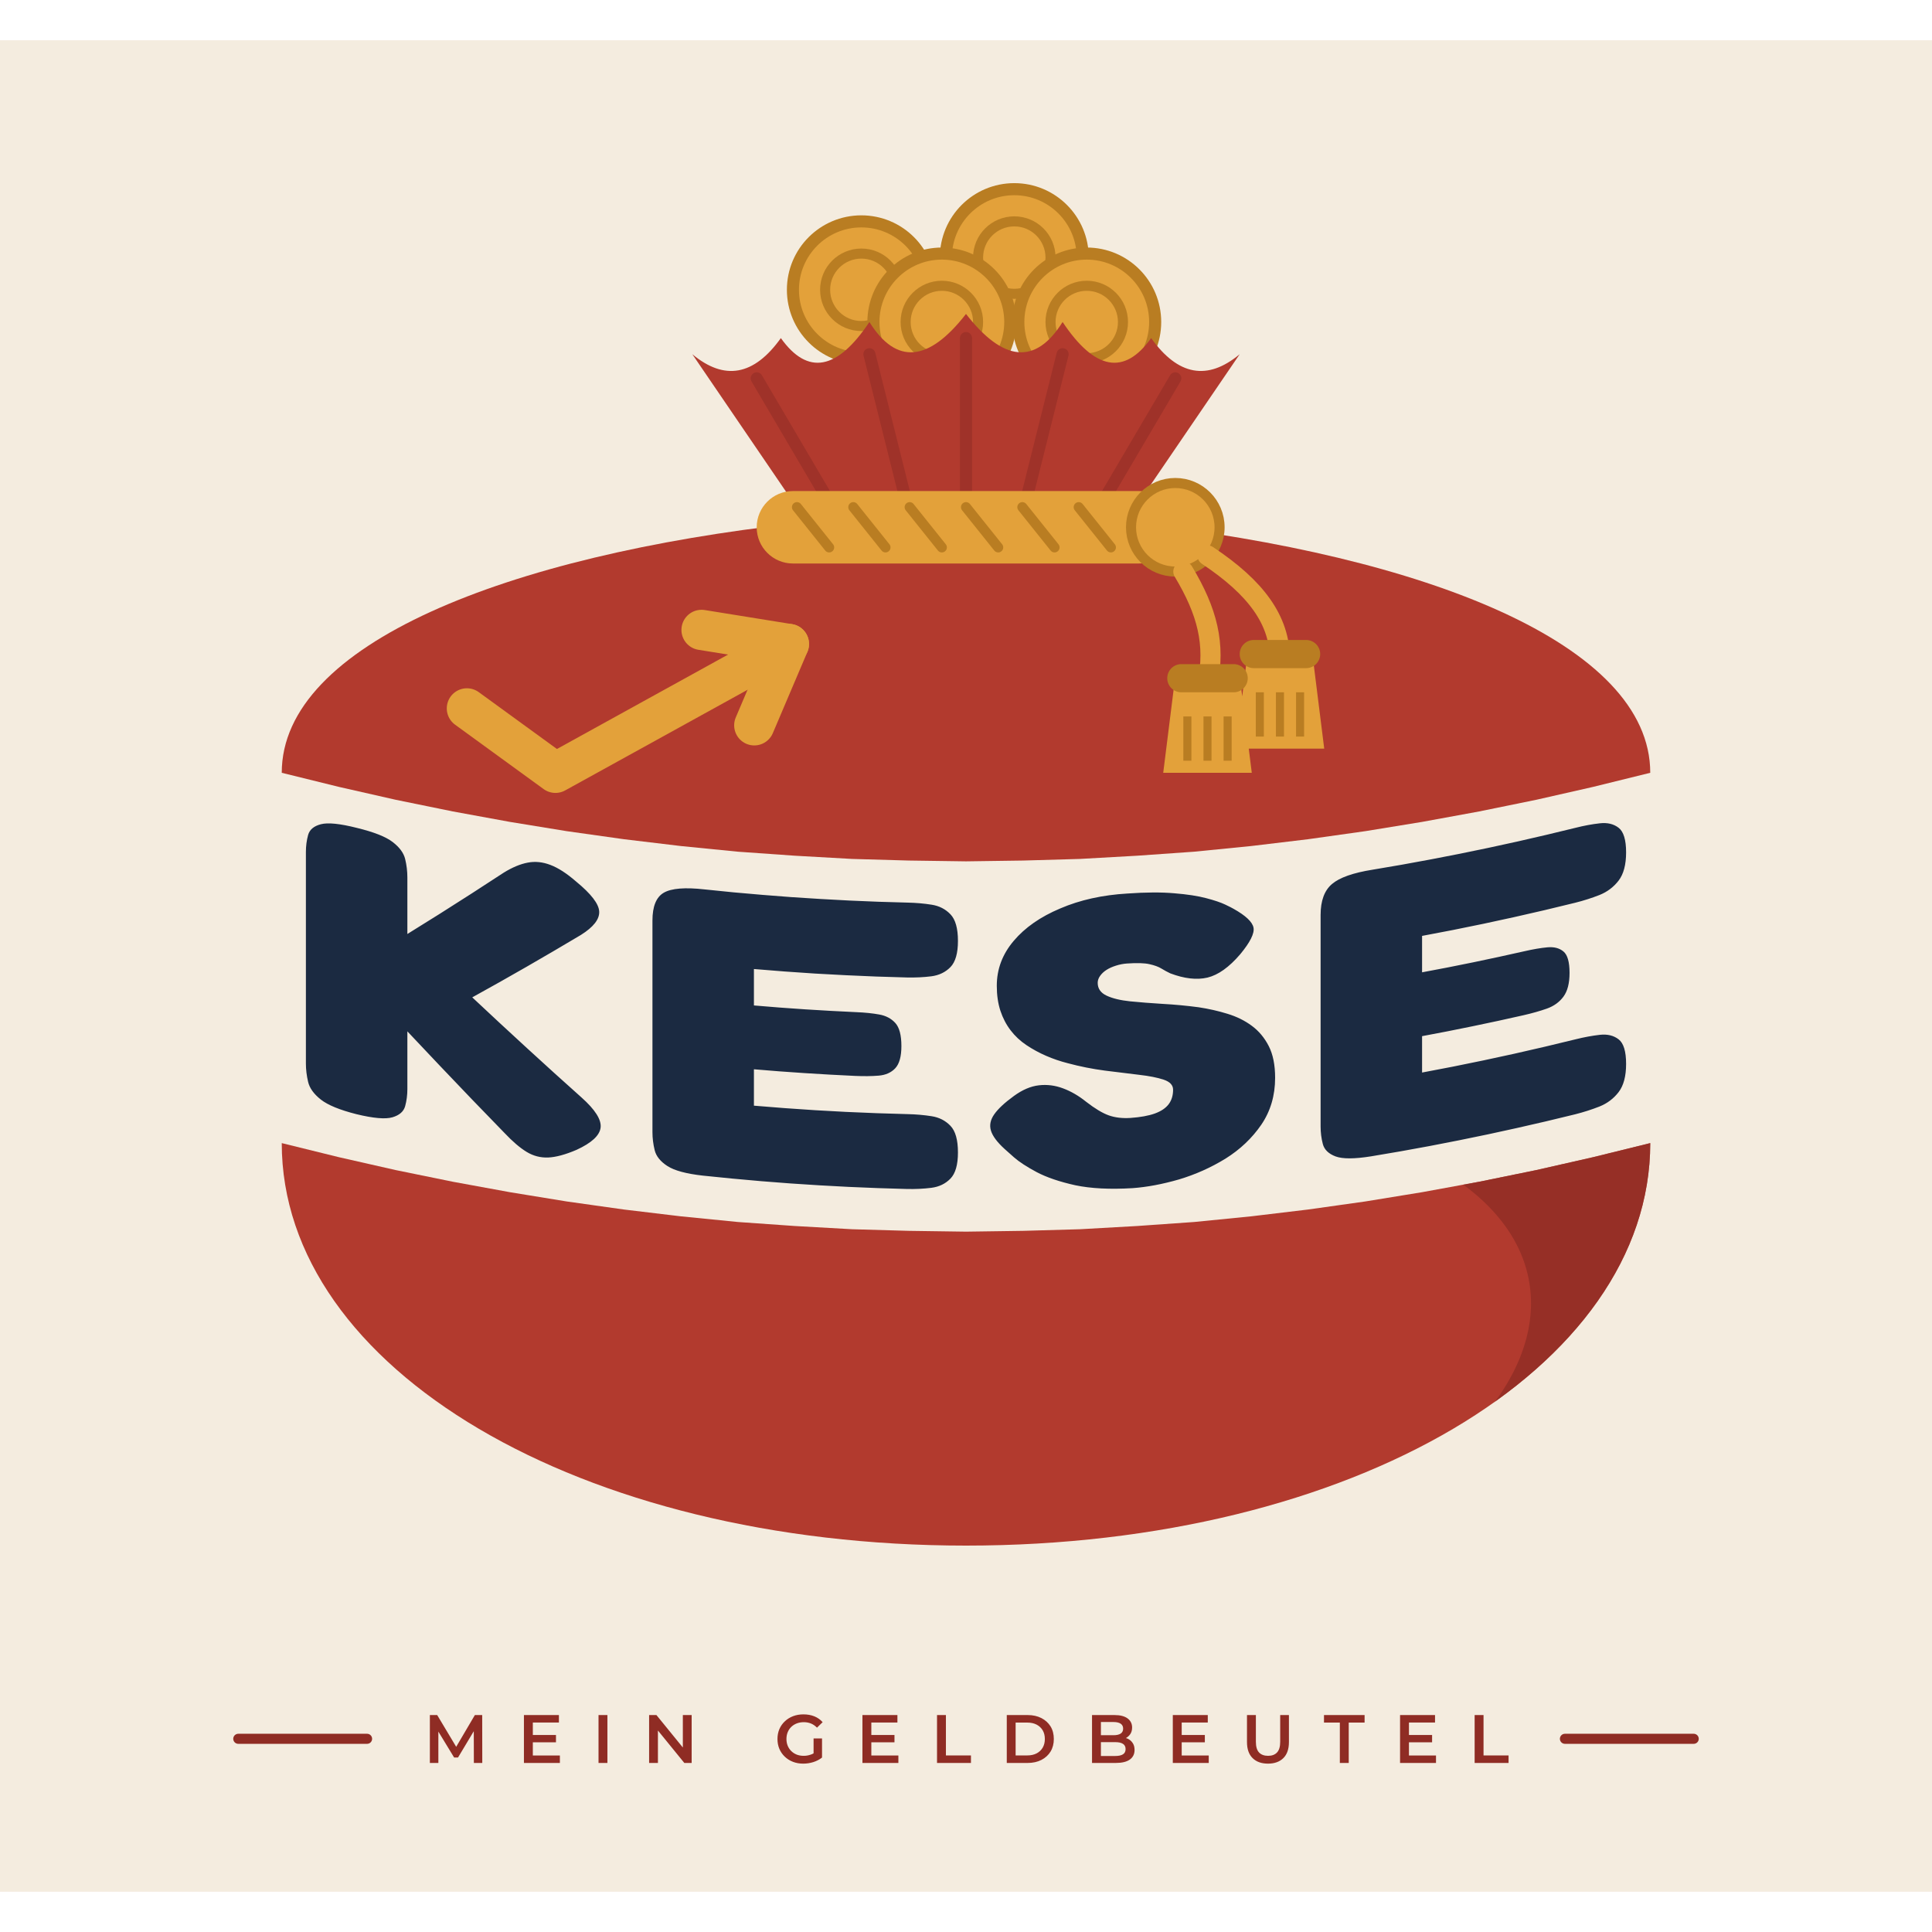
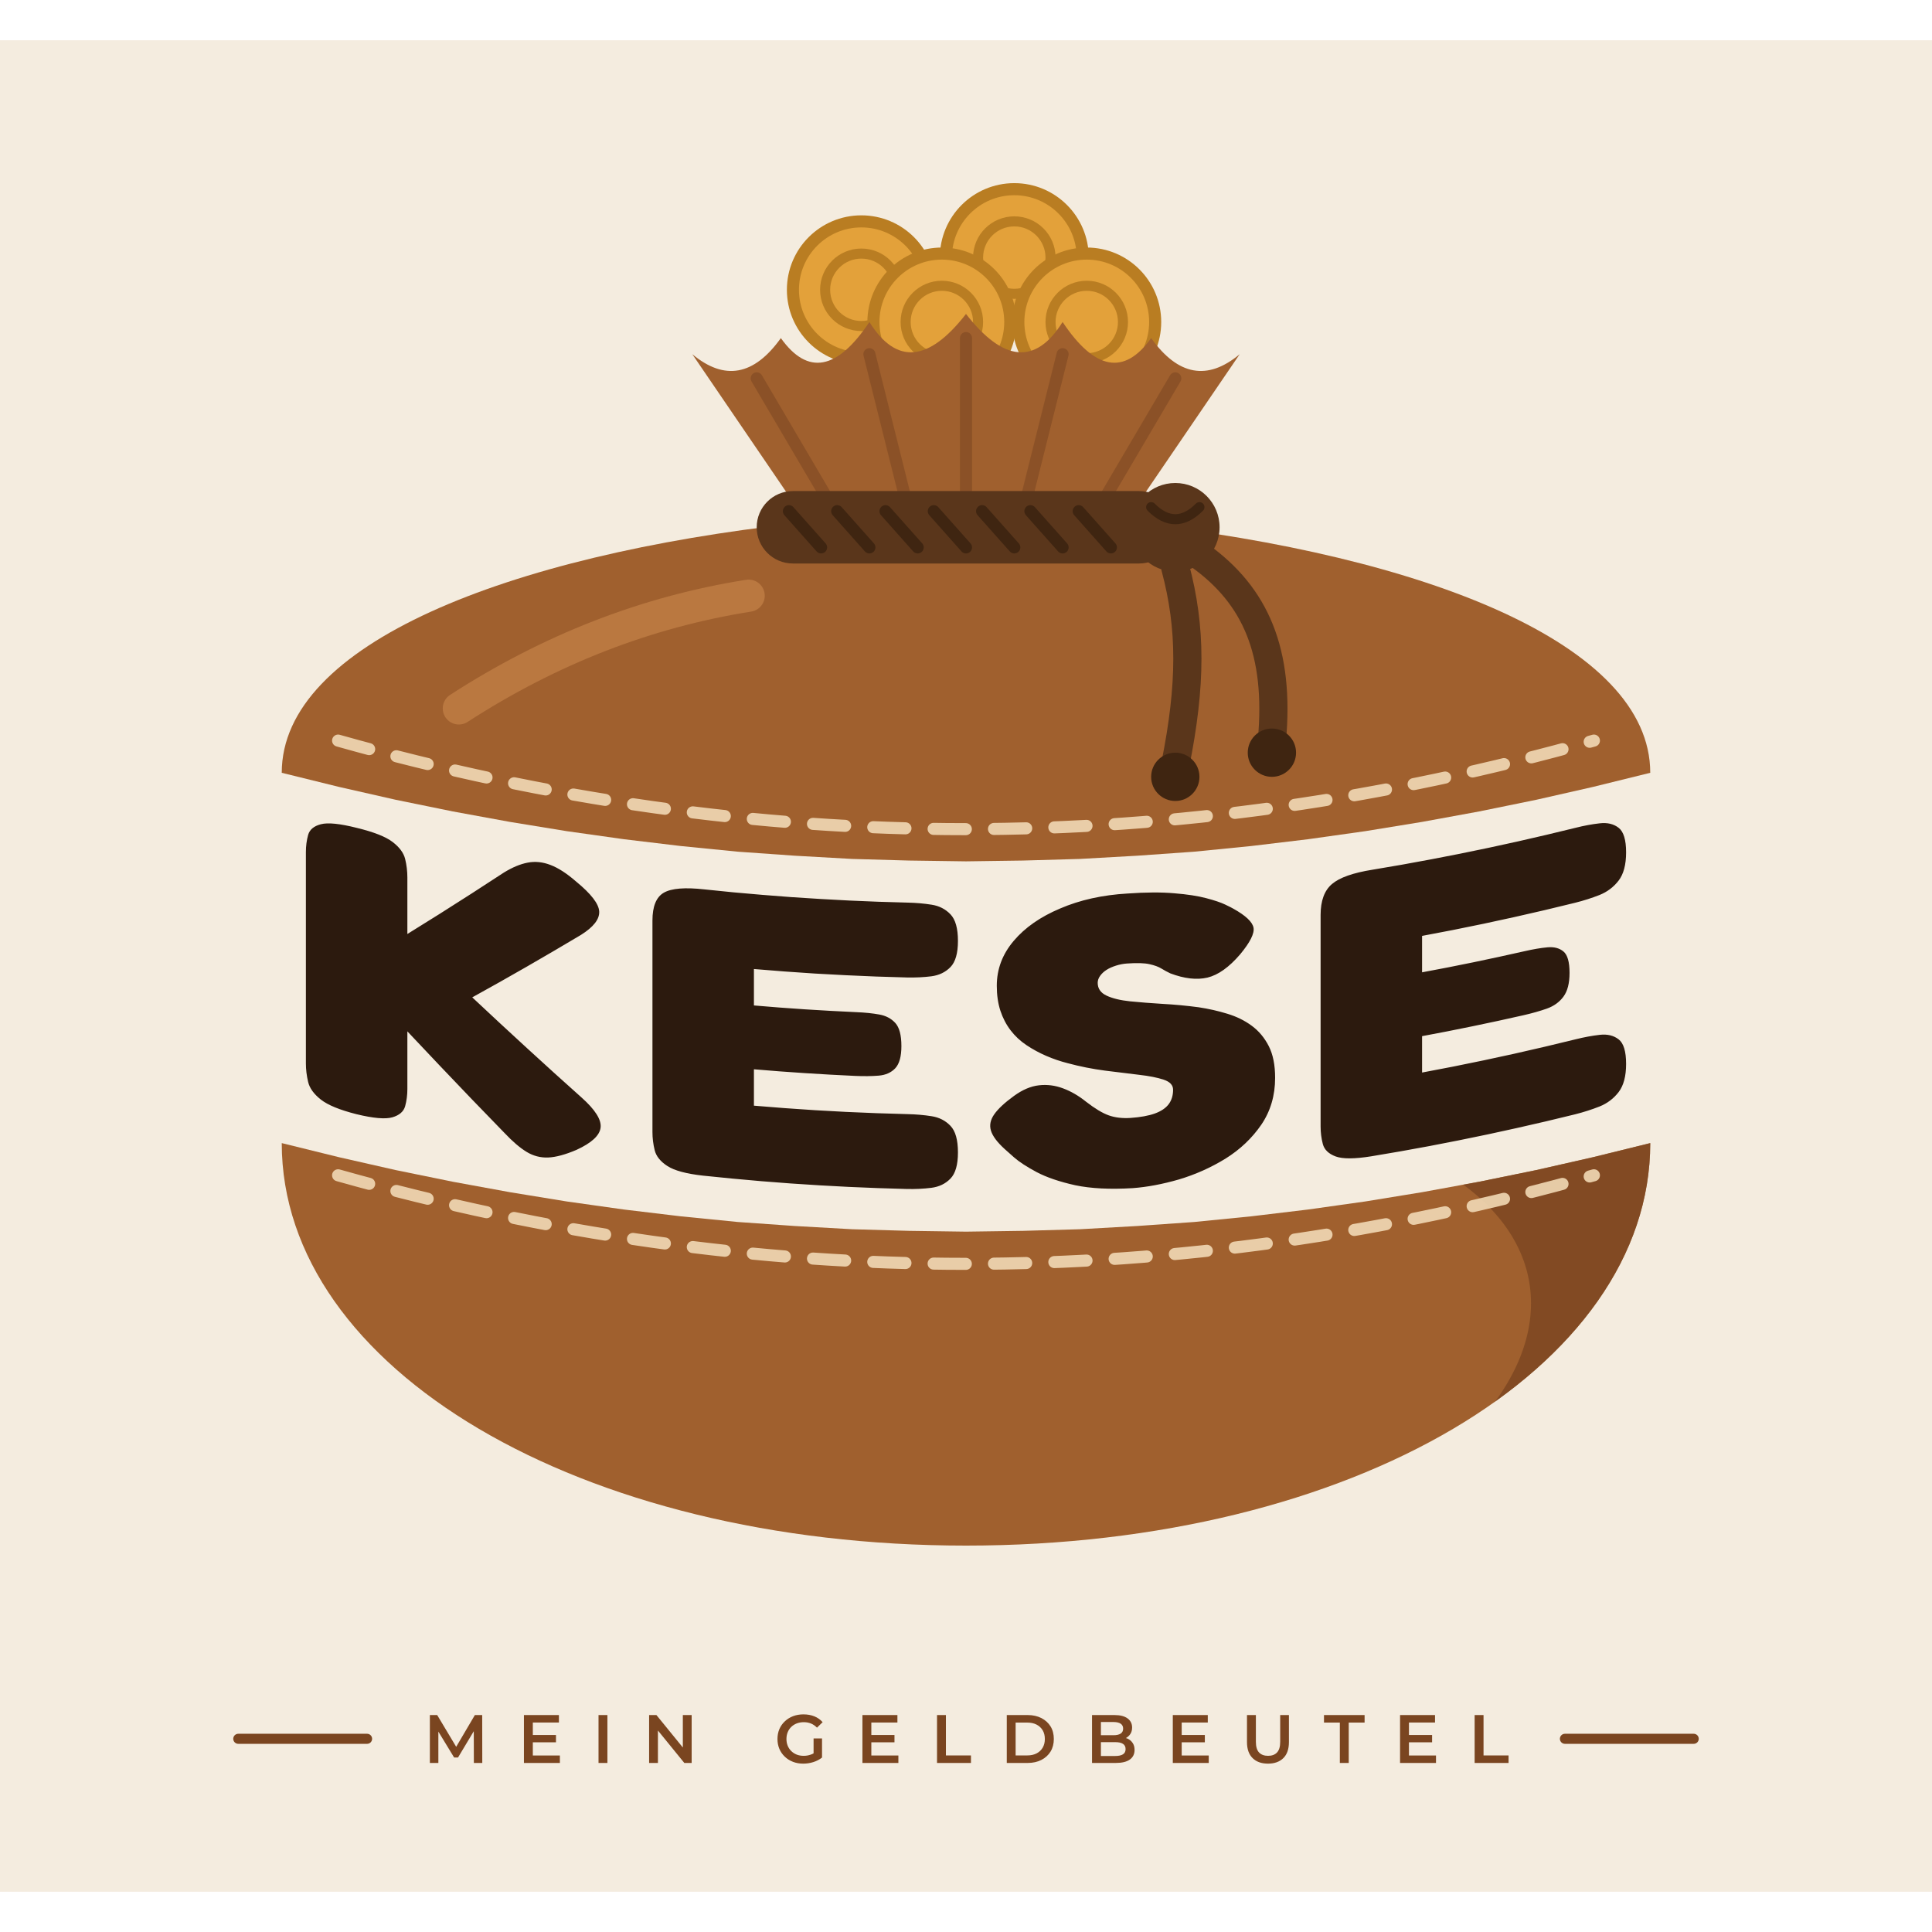
<svg xmlns="http://www.w3.org/2000/svg" width="480" height="480" viewBox="-30 30 480 460">
  <rect x="-30" y="30" width="480" height="460" fill="#f4ecdf" />
  <circle cx="184" cy="92" r="17" fill="#e3a13a" stroke="#b97d22" stroke-width="3" />
  <circle cx="184" cy="92" r="9" fill="none" stroke="#b97d22" stroke-width="2.5" />
  <circle cx="222" cy="84" r="17" fill="#e3a13a" stroke="#b97d22" stroke-width="3" />
  <circle cx="222" cy="84" r="9" fill="none" stroke="#b97d22" stroke-width="2.5" />
  <circle cx="204" cy="100" r="17" fill="#e3a13a" stroke="#b97d22" stroke-width="3" />
  <circle cx="204" cy="100" r="9" fill="none" stroke="#b97d22" stroke-width="2.5" />
  <circle cx="240" cy="100" r="17" fill="#e3a13a" stroke="#b97d22" stroke-width="3" />
  <circle cx="240" cy="100" r="9" fill="none" stroke="#b97d22" stroke-width="2.5" />
-   <path d="M172 152 L142 108 Q154 118 164 104 Q174 118 186 100 Q196 116 210 98 Q224 116 234 100 Q246 118 256 104 Q266 118 278 108 L248 152 Z" fill="#b23a2e" />
-   <path d="M158 114 L178 148 M186 108 L196 148 M210 104 V148 M234 108 L224 148 M262 114 L242 148" stroke="#8f2c24" stroke-width="3" stroke-linecap="round" opacity=".55" />
-   <path d="M168 150 C96 158 40 180 40 212 L40.0 212.0 L54.2 215.5 L68.3 218.7 L82.5 221.6 L96.7 224.2 L110.8 226.5 L125.0 228.5 L139.2 230.2 L153.3 231.6 L167.5 232.6 L181.7 233.4 L195.8 233.8 L210.0 234.0 L224.2 233.8 L238.3 233.4 L252.5 232.6 L266.7 231.6 L280.8 230.2 L295.0 228.5 L309.2 226.5 L323.3 224.2 L337.5 221.6 L351.7 218.7 L365.8 215.5 L380.0 212.0 C380 180 324 158 252 150 Z" fill="#b23a2e" />
-   <path d="M86 196 L108 212 L166 180" stroke="#e3a13a" stroke-width="10" fill="none" stroke-linecap="round" stroke-linejoin="round" />
-   <path d="M144.3 176.5 L166 180 L157.4 200.2" stroke="#e3a13a" stroke-width="10" fill="none" stroke-linecap="round" stroke-linejoin="round" />
-   <rect x="158" y="142" width="104" height="18" rx="9" fill="#e3a13a" />
-   <path d="M168 146 l8 10 M182 146 l8 10 M196 146 l8 10 M210 146 l8 10 M224 146 l8 10 M238 146 l8 10" stroke="#b97d22" stroke-width="2.5" stroke-linecap="round" />
-   <circle cx="262" cy="151" r="11" fill="#e3a13a" stroke="#b97d22" stroke-width="2.5" />
-   <path d="M270 158 C282 166 288 174 288 184 M264 162 C270 172 272 180 270 190" stroke="#e3a13a" stroke-width="5" fill="none" stroke-linecap="round" />
-   <path d="M280 182 H296 L299 206 H277 Z M262 188 H278 L281 212 H259 Z" fill="#e3a13a" />
-   <path d="M283 192 V203 M288 192 V203 M293 192 V203 M265 198 V209 M270 198 V209 M275 198 V209" stroke="#b97d22" stroke-width="2" />
-   <rect x="278" y="179" width="20" height="7" rx="3.5" fill="#b97d22" />
-   <rect x="260" y="185" width="20" height="7" rx="3.5" fill="#b97d22" />
+   <path d="M172 152 L142 108 Q154 118 164 104 Q174 118 186 100 Q196 116 210 98 Q224 116 234 100 Q246 118 256 104 Q266 118 278 108 L248 152 Z" fill="#a0602e" />
+   <path d="M158 114 L178 148 M186 108 L196 148 M210 104 V148 M234 108 L224 148 M262 114 L242 148" stroke="#7a4520" stroke-width="3" stroke-linecap="round" opacity=".55" />
+   <path d="M168 150 C96 158 40 180 40 212 L40.0 212.0 L54.2 215.5 L68.3 218.7 L82.5 221.6 L96.7 224.2 L110.8 226.5 L125.0 228.5 L139.2 230.2 L153.3 231.6 L167.5 232.6 L181.7 233.4 L195.8 233.8 L210.0 234.0 L224.2 233.8 L238.3 233.4 L252.5 232.6 L266.7 231.6 L280.8 230.2 L295.0 228.5 L309.2 226.5 L323.3 224.2 L337.5 221.6 L351.7 218.7 L365.8 215.5 L380.0 212.0 C380 180 324 158 252 150 Z" fill="#a0602e" />
+   <path d="M84 196 Q118 174 156 168" stroke="#c07e45" stroke-width="8" stroke-linecap="round" fill="none" opacity=".8" />
+   <rect x="158" y="142" width="104" height="18" rx="9" fill="#5a361b" />
+   <path d="M166 147 l8 9 M178 147 l8 9 M190 147 l8 9 M202 147 l8 9 M214 147 l8 9 M226 147 l8 9 M238 147 l8 9" stroke="#3f2511" stroke-width="3" stroke-linecap="round" />
+   <circle cx="262" cy="151" r="11" fill="#5a361b" />
+   <path d="M256 146 q6 6 12 0" stroke="#3f2511" stroke-width="2.5" fill="none" stroke-linecap="round" />
+   <path d="M268 158 C282 168 288 182 286 204 M262 161 C266 176 266 190 262 210" stroke="#5a361b" stroke-width="7" fill="none" stroke-linecap="round" />
+   <circle cx="286" cy="207" r="6" fill="#3f2511" />
+   <circle cx="262" cy="213" r="6" fill="#3f2511" />
+   <path d="M54 204 Q210 248 366 204" stroke="#f1d9b5" stroke-width="3" stroke-dasharray="8 7" fill="none" stroke-linecap="round" opacity=".9" />
  <defs>
    <clipPath id="klbot">
      <path d="M40.0 304.0 L54.2 307.5 L68.3 310.7 L82.5 313.6 L96.7 316.2 L110.8 318.5 L125.0 320.5 L139.2 322.2 L153.3 323.6 L167.5 324.6 L181.7 325.4 L195.8 325.8 L210.0 326.0 L224.2 325.8 L238.3 325.4 L252.5 324.6 L266.7 323.6 L280.8 322.2 L295.0 320.5 L309.2 318.5 L323.3 316.2 L337.5 313.6 L351.7 310.7 L365.8 307.5 L380.0 304.0 C380 360 306 404 210 404 C114 404 40 360 40 304 Z" />
    </clipPath>
  </defs>
-   <path d="M40.0 304.0 L54.2 307.5 L68.3 310.7 L82.5 313.6 L96.7 316.2 L110.8 318.5 L125.0 320.5 L139.2 322.2 L153.3 323.6 L167.5 324.6 L181.7 325.4 L195.8 325.8 L210.0 326.0 L224.2 325.8 L238.3 325.4 L252.5 324.6 L266.7 323.6 L280.8 322.2 L295.0 320.5 L309.2 318.5 L323.3 316.2 L337.5 313.6 L351.7 310.7 L365.8 307.5 L380.0 304.0 C380 360 306 404 210 404 C114 404 40 360 40 304 Z" fill="#b23a2e" />
+   <path d="M40.0 304.0 L54.2 307.5 L68.3 310.7 L82.5 313.6 L96.7 316.2 L110.8 318.5 L125.0 320.5 L139.2 322.2 L153.3 323.6 L167.5 324.6 L181.7 325.4 L195.8 325.8 L210.0 326.0 L224.2 325.8 L238.3 325.4 L252.5 324.6 L266.7 323.6 L280.8 322.2 L295.0 320.5 L309.2 318.5 L323.3 316.2 L337.5 313.6 L351.7 310.7 L365.8 307.5 L380.0 304.0 C380 360 306 404 210 404 C114 404 40 360 40 304 Z" fill="#a0602e" />
  <g clip-path="url(#klbot)">
-     <path d="M300 300 C384 320 360 394 250 414 H400 V300 Z" fill="#8f2c24" opacity=".8" />
+     <path d="M300 300 C384 320 360 394 250 414 H400 V300 Z" fill="#7a4520" opacity=".8" />
  </g>
-   <path fill="#1b2a41" d="M58.54 296.81L58.54 296.81Q52.34 295.24 49.72 293.19Q47.10 291.13 46.55 288.79Q46.00 286.46 46.00 284.23L46.00 284.23L46.00 231.67Q46.00 229.44 46.55 227.45Q47.10 225.46 49.72 224.78Q52.34 224.09 58.67 225.69L58.67 225.69Q65.01 227.23 67.56 229.20Q70.11 231.16 70.66 233.42Q71.21 235.68 71.21 238.02L71.21 238.02L71.21 252.05L79.20 247.07L87.19 241.98L95.18 236.79Q98.35 234.84 101.10 234.32Q103.86 233.78 106.75 234.89Q109.64 235.98 113.09 238.98L113.09 238.98Q118.74 243.61 118.87 246.47Q119.01 249.34 114.33 252.28L114.33 252.28L107.58 256.27L100.83 260.19L94.08 264.03L87.33 267.79L94.11 274.12L100.90 280.38L107.68 286.56L114.47 292.66Q119.56 297.20 119.22 300.14Q118.87 303.09 113.23 305.68L113.23 305.68Q109.09 307.45 106.20 307.58Q103.31 307.69 100.83 306.18Q98.35 304.67 95.32 301.46L95.32 301.46L87.28 293.16L79.25 284.75L71.21 276.24L71.21 290.57Q71.21 292.81 70.66 294.82Q70.11 296.82 67.49 297.59Q64.87 298.35 58.54 296.81ZM195.33 315.40L188.09 315.18L180.84 314.88L173.60 314.49L166.36 314.02L159.12 313.46L151.88 312.81L144.63 312.08Q138.44 311.39 135.82 309.70Q133.20 308.01 132.65 305.75Q132.10 303.50 132.10 301.26L132.10 301.26L132.10 248.71Q132.10 243.42 134.92 241.79Q137.75 240.15 145.05 240.97L145.05 240.97L152.25 241.70L159.45 242.33L166.66 242.89L173.86 243.35L181.06 243.74L188.26 244.04L195.47 244.25Q198.64 244.32 201.46 244.77Q204.28 245.21 206.14 247.16Q208.00 249.10 208.00 253.77L208.00 253.77Q208.00 258.35 206.14 260.27Q204.28 262.18 201.39 262.56Q198.50 262.92 195.33 262.85L195.33 262.85L187.72 262.62L180.12 262.29L172.52 261.88L164.91 261.36L157.31 260.75L157.31 269.80L163.68 270.32L170.05 270.77L176.42 271.15L182.79 271.47Q185.96 271.60 188.44 272.05Q190.92 272.49 192.44 274.16Q193.95 275.83 193.95 279.89L193.95 279.89Q193.95 283.75 192.44 285.39Q190.92 287.02 188.30 287.24Q185.69 287.45 182.52 287.31L182.52 287.31L176.22 286.99L169.91 286.61L163.61 286.17L157.31 285.66L157.31 294.70L164.94 295.31L172.57 295.83L180.20 296.25L187.83 296.57L195.47 296.80Q198.64 296.87 201.46 297.32Q204.28 297.76 206.14 299.71Q208.00 301.65 208.00 306.32L208.00 306.32Q208.00 310.90 206.14 312.82Q204.28 314.74 201.39 315.11Q198.50 315.47 195.33 315.40L195.33 315.40ZM251.40 315.19L251.40 315.19Q242.99 315.70 237.14 314.47Q231.28 313.17 227.56 311.21Q223.84 309.22 221.92 307.53Q219.99 305.84 219.57 305.44L219.57 305.44Q216.82 302.93 216.20 300.91Q215.58 298.88 217.03 296.83Q218.47 294.78 221.92 292.28L221.92 292.28Q225.08 289.98 228.12 289.64Q231.15 289.29 234.11 290.40Q237.07 291.50 239.82 293.71L239.82 293.71Q243.13 296.28 245.47 297.11Q247.81 297.94 250.85 297.75L250.85 297.75Q254.56 297.49 256.91 296.65Q259.25 295.80 260.35 294.34Q261.45 292.88 261.45 290.74L261.45 290.74Q261.45 289.02 259.11 288.24Q256.77 287.46 252.98 287.03Q249.19 286.57 244.51 285.99Q239.82 285.37 235.28 284.15L235.28 284.15Q232.52 283.45 229.91 282.32Q227.29 281.18 225.02 279.66Q222.74 278.14 221.09 275.99Q219.44 273.83 218.54 271.10Q217.65 268.36 217.65 264.91L217.65 264.91Q217.65 258.71 221.85 253.76Q226.05 248.79 233.42 245.70Q240.79 242.53 250.16 241.99L250.16 241.99Q256.91 241.51 261.73 241.93Q266.55 242.32 269.65 243.14Q272.75 243.95 274.40 244.74Q276.05 245.53 276.47 245.79L276.47 245.79Q281.01 248.33 281.43 250.47Q281.84 252.60 278.12 257.09L278.12 257.09Q273.99 261.91 269.99 262.88Q266.00 263.81 260.76 261.83L260.76 261.83Q259.66 261.31 258.56 260.64Q257.46 259.96 255.60 259.55Q253.74 259.12 250.02 259.38L250.02 259.38Q248.64 259.47 247.26 259.91Q245.89 260.34 244.92 260.96Q243.96 261.57 243.34 262.42Q242.72 263.27 242.72 264.18L242.72 264.18Q242.72 266.32 244.92 267.36Q247.13 268.40 250.78 268.78Q254.43 269.14 258.83 269.41Q263.24 269.65 267.79 270.25L267.79 270.25Q271.51 270.81 274.95 271.87Q278.40 272.92 281.01 274.86Q283.63 276.79 285.22 279.90Q286.80 283.00 286.80 287.78L286.80 287.78Q286.80 294.39 283.36 299.44Q279.91 304.46 274.47 307.86Q269.03 311.20 262.90 313.03Q256.77 314.80 251.40 315.19ZM361.33 296.85L354.08 298.60L346.84 300.26L339.60 301.84L332.36 303.33L325.12 304.74L317.87 306.06L310.63 307.29Q304.43 308.28 301.82 307.31Q299.20 306.32 298.65 304.22Q298.10 302.11 298.10 299.88L298.10 299.88L298.10 247.32Q298.10 242.04 300.92 239.64Q303.74 237.23 311.04 236.07L311.04 236.07L318.25 234.84L325.45 233.52L332.65 232.12L339.86 230.63L347.06 229.06L354.26 227.40L361.46 225.66Q364.63 224.86 367.46 224.55Q370.28 224.22 372.14 225.66Q374.00 227.10 374.00 231.77L374.00 231.77Q374.00 236.35 372.14 238.78Q370.28 241.20 367.39 242.36Q364.49 243.50 361.33 244.29L361.33 244.29L353.72 246.13L346.12 247.87L338.51 249.52L330.91 251.07L323.31 252.52L323.31 261.57L329.68 260.36L336.05 259.08L342.42 257.73L348.79 256.32Q351.96 255.59 354.44 255.36Q356.92 255.13 358.43 256.39Q359.95 257.64 359.95 261.71L359.95 261.71Q359.95 265.57 358.43 267.62Q356.92 269.66 354.30 270.59Q351.68 271.51 348.51 272.23L348.51 272.23L342.21 273.63L335.91 274.96L329.61 276.23L323.31 277.43L323.31 286.47L330.94 285.01L338.57 283.45L346.20 281.80L353.83 280.05L361.46 278.21Q364.63 277.42 367.46 277.10Q370.28 276.78 372.14 278.22Q374.00 279.65 374.00 284.33L374.00 284.33Q374.00 288.90 372.14 291.33Q370.28 293.75 367.39 294.91Q364.49 296.05 361.33 296.85L361.33 296.85Z" />
-   <path transform="translate(75.20 458)" fill="#8f2c24" d="M3.71 0L1.60 0L1.60-11.90L3.42-11.90L8.14-4.01L12.78-11.90L14.60-11.90L14.62 0L12.53 0L12.51-7.89L8.60-1.36L7.62-1.36L3.71-7.79L3.71 0ZM27.18-5.13L27.18-1.85L33.90-1.85L33.90 0L24.97 0L24.97-11.90L33.66-11.90L33.66-10.05L27.18-10.05L27.18-6.95L32.93-6.95L32.93-5.13L27.18-5.13ZM45.71 0L43.50 0L43.50-11.90L45.71-11.90L45.71 0ZM58.26 0L56.07 0L56.07-11.90L57.89-11.90L64.45-3.84L64.45-11.90L66.64-11.90L66.64 0L64.82 0L58.26-8.06L58.26 0ZM94.37 0.17L94.37 0.17Q92.97 0.17 91.81-0.28Q90.64-0.73 89.78-1.56Q88.91-2.38 88.43-3.50Q87.96-4.62 87.96-5.95Q87.96-7.28 88.43-8.40Q88.91-9.52 89.79-10.34Q90.66-11.17 91.83-11.62Q93.01-12.07 94.40-12.07L94.40-12.07Q95.91-12.07 97.13-11.58Q98.35-11.08 99.18-10.13L99.18-10.13L97.78-8.77Q97.09-9.47 96.28-9.80Q95.47-10.13 94.50-10.13L94.50-10.13Q93.57-10.13 92.77-9.83Q91.97-9.52 91.39-8.96Q90.81-8.40 90.50-7.63Q90.19-6.87 90.19-5.95L90.19-5.95Q90.19-5.05 90.50-4.28Q90.81-3.52 91.39-2.95Q91.97-2.38 92.75-2.07Q93.53-1.77 94.49-1.77L94.49-1.77Q95.37-1.77 96.20-2.06L96.20-2.06Q96.58-2.18 96.93-2.38L96.93-2.38L96.93-6.09L99.03-6.09L99.03-1.34Q98.09-0.60 96.86-0.21Q95.63 0.17 94.37 0.17ZM111.28-5.13L111.28-1.85L118.00-1.85L118.00 0L109.07 0L109.07-11.90L117.76-11.90L117.76-10.05L111.28-10.05L111.28-6.95L117.03-6.95L117.03-5.13L111.28-5.13ZM136.03 0L127.60 0L127.60-11.90L129.81-11.90L129.81-1.87L136.03-1.87L136.03 0ZM150.13 0L144.93 0L144.93-11.90L150.13-11.90Q152.06-11.90 153.53-11.15Q154.99-10.40 155.81-9.08Q156.62-7.75 156.62-5.95L156.62-5.95Q156.62-4.17 155.81-2.83Q154.99-1.50 153.53-0.75Q152.06 0 150.13 0L150.13 0ZM147.13-10.03L147.13-1.87L150.03-1.87Q151.37-1.87 152.35-2.38Q153.32-2.89 153.86-3.81Q154.39-4.73 154.39-5.95L154.39-5.95Q154.39-7.19 153.86-8.10Q153.32-9.01 152.35-9.52Q151.37-10.03 150.03-10.03L150.03-10.03L147.13-10.03ZM172.02 0L166.11 0L166.11-11.90L171.68-11.90Q173.82-11.90 174.95-11.06Q176.07-10.22 176.07-8.81L176.07-8.81Q176.07-7.85 175.63-7.19L175.63-7.19Q175.20-6.55 174.52-6.19L174.52-6.19Q174.74-6.12 174.95-6.04L174.95-6.04Q175.75-5.66 176.21-4.96Q176.68-4.27 176.68-3.23L176.68-3.23Q176.68-1.70 175.51-0.85Q174.33 0 172.02 0L172.02 0ZM168.32-5.17L168.32-1.73L171.89-1.73Q173.13-1.73 173.79-2.14Q174.45-2.55 174.45-3.45L174.45-3.45Q174.45-4.33 173.79-4.75Q173.13-5.17 171.89-5.17L171.89-5.17L168.32-5.17ZM168.32-10.17L168.32-6.89L171.44-6.89Q172.60-6.89 173.22-7.29Q173.84-7.70 173.84-8.52L173.84-8.52Q173.84-9.35 173.22-9.76Q172.60-10.17 171.44-10.17L171.44-10.17L168.32-10.17ZM188.39-5.13L188.39-1.85L195.11-1.85L195.11 0L186.18 0L186.18-11.90L194.87-11.90L194.87-10.05L188.39-10.05L188.39-6.95L194.14-6.95L194.14-5.13L188.39-5.13ZM209.83 0.17L209.83 0.17Q207.38 0.17 206.00-1.21Q204.61-2.58 204.61-5.19L204.61-5.19L204.61-11.90L206.82-11.90L206.82-5.27Q206.82-3.43 207.61-2.60Q208.40-1.77 209.85-1.77L209.85-1.77Q211.29-1.77 212.07-2.60Q212.86-3.43 212.86-5.27L212.86-5.27L212.86-11.90L215.03-11.90L215.03-5.19Q215.03-2.58 213.65-1.21Q212.26 0.17 209.83 0.17ZM229.89 0L227.68 0L227.68-10.03L223.74-10.03L223.74-11.90L233.83-11.90L233.83-10.03L229.89-10.03L229.89 0ZM244.85-5.13L244.85-1.85L251.57-1.85L251.57 0L242.64 0L242.64-11.90L251.33-11.90L251.33-10.05L244.85-10.05L244.85-6.95L250.60-6.95L250.60-5.13L244.85-5.13ZM269.60 0L261.17 0L261.17-11.90L263.38-11.90L263.38-1.87L269.60-1.87L269.60 0Z" />
-   <path d="M29.2 452 H61.2 M358.8 452 H390.8" stroke="#8f2c24" stroke-width="2.5" stroke-linecap="round" />
+   <path d="M54 312 Q210 356 366 312" stroke="#f1d9b5" stroke-width="3" stroke-dasharray="8 7" fill="none" stroke-linecap="round" opacity=".9" />
+   <path fill="#2c1a0e" d="M58.54 296.81L58.54 296.81Q52.34 295.24 49.72 293.19Q47.10 291.13 46.55 288.79Q46.00 286.46 46.00 284.23L46.00 284.23L46.00 231.67Q46.00 229.44 46.55 227.45Q47.10 225.46 49.72 224.78Q52.34 224.09 58.67 225.69L58.67 225.69Q65.01 227.23 67.56 229.20Q70.11 231.16 70.66 233.42Q71.21 235.68 71.21 238.02L71.21 238.02L71.21 252.05L79.20 247.07L87.19 241.98L95.18 236.79Q98.35 234.84 101.10 234.32Q103.86 233.78 106.75 234.89Q109.64 235.98 113.09 238.98L113.09 238.98Q118.74 243.61 118.87 246.47Q119.01 249.34 114.33 252.28L114.33 252.28L107.58 256.27L100.83 260.19L94.08 264.03L87.33 267.79L94.11 274.12L100.90 280.38L107.68 286.56L114.47 292.66Q119.56 297.20 119.22 300.14Q118.87 303.09 113.23 305.68L113.23 305.68Q109.09 307.45 106.20 307.58Q103.31 307.69 100.83 306.18Q98.35 304.67 95.32 301.46L95.32 301.46L87.28 293.16L79.25 284.75L71.21 276.24L71.21 290.57Q71.21 292.81 70.66 294.82Q70.11 296.82 67.49 297.59Q64.87 298.35 58.54 296.81ZM195.33 315.40L188.09 315.18L180.84 314.88L173.60 314.49L166.36 314.02L159.12 313.46L151.88 312.81L144.63 312.08Q138.44 311.39 135.82 309.70Q133.20 308.01 132.65 305.75Q132.10 303.50 132.10 301.26L132.10 301.26L132.10 248.71Q132.10 243.42 134.92 241.79Q137.75 240.15 145.05 240.97L145.05 240.97L152.25 241.70L159.45 242.33L166.66 242.89L173.86 243.35L181.06 243.74L188.26 244.04L195.47 244.25Q198.64 244.32 201.46 244.77Q204.28 245.21 206.14 247.16Q208.00 249.10 208.00 253.77L208.00 253.77Q208.00 258.35 206.14 260.27Q204.28 262.18 201.39 262.56Q198.50 262.92 195.33 262.85L195.33 262.85L187.72 262.62L180.12 262.29L172.52 261.88L164.91 261.36L157.31 260.75L157.31 269.80L163.68 270.32L170.05 270.77L176.42 271.15L182.79 271.47Q185.96 271.60 188.44 272.05Q190.92 272.49 192.44 274.16Q193.95 275.83 193.95 279.89L193.95 279.89Q193.95 283.75 192.44 285.39Q190.92 287.02 188.30 287.24Q185.69 287.45 182.52 287.31L182.52 287.31L176.22 286.99L169.91 286.61L163.61 286.17L157.31 285.66L157.31 294.70L164.94 295.31L172.57 295.83L180.20 296.25L187.83 296.57L195.47 296.80Q198.64 296.87 201.46 297.32Q204.28 297.76 206.14 299.71Q208.00 301.65 208.00 306.32L208.00 306.32Q208.00 310.90 206.14 312.82Q204.28 314.74 201.39 315.11Q198.50 315.47 195.33 315.40L195.33 315.40ZM251.40 315.19L251.40 315.19Q242.99 315.70 237.14 314.47Q231.28 313.17 227.56 311.21Q223.84 309.22 221.92 307.53Q219.99 305.84 219.57 305.44L219.57 305.44Q216.82 302.93 216.20 300.91Q215.58 298.88 217.03 296.83Q218.47 294.78 221.92 292.28L221.92 292.28Q225.08 289.98 228.12 289.64Q231.15 289.29 234.11 290.40Q237.07 291.50 239.82 293.71L239.82 293.71Q243.13 296.28 245.47 297.11Q247.81 297.94 250.85 297.75L250.85 297.75Q254.56 297.49 256.91 296.65Q259.25 295.80 260.35 294.34Q261.45 292.88 261.45 290.74L261.45 290.74Q261.45 289.02 259.11 288.24Q256.77 287.46 252.98 287.03Q249.19 286.57 244.51 285.99Q239.82 285.37 235.28 284.15L235.28 284.15Q232.52 283.45 229.91 282.32Q227.29 281.18 225.02 279.66Q222.74 278.14 221.09 275.99Q219.44 273.83 218.54 271.10Q217.65 268.36 217.65 264.91L217.65 264.91Q217.65 258.71 221.85 253.76Q226.05 248.79 233.42 245.70Q240.79 242.53 250.16 241.99L250.16 241.99Q256.91 241.51 261.73 241.93Q266.55 242.32 269.65 243.14Q272.75 243.95 274.40 244.74Q276.05 245.53 276.47 245.79L276.47 245.79Q281.01 248.33 281.43 250.47Q281.84 252.60 278.12 257.09L278.12 257.09Q273.99 261.91 269.99 262.88Q266.00 263.81 260.76 261.83L260.76 261.83Q259.66 261.31 258.56 260.64Q257.46 259.96 255.60 259.55Q253.74 259.12 250.02 259.38L250.02 259.38Q248.64 259.47 247.26 259.91Q245.89 260.34 244.92 260.96Q243.96 261.57 243.34 262.42Q242.72 263.27 242.72 264.18L242.72 264.18Q242.72 266.32 244.92 267.36Q247.13 268.40 250.78 268.78Q254.43 269.14 258.83 269.41Q263.24 269.65 267.79 270.25L267.79 270.25Q271.51 270.81 274.95 271.87Q278.40 272.92 281.01 274.86Q283.63 276.79 285.22 279.90Q286.80 283.00 286.80 287.78L286.80 287.78Q286.80 294.39 283.36 299.44Q279.91 304.46 274.47 307.86Q269.03 311.20 262.90 313.03Q256.77 314.80 251.40 315.19ZM361.33 296.85L354.08 298.60L346.84 300.26L339.60 301.84L332.36 303.33L325.12 304.74L317.87 306.06L310.63 307.29Q304.43 308.28 301.82 307.31Q299.20 306.32 298.65 304.22Q298.10 302.11 298.10 299.88L298.10 299.88L298.10 247.32Q298.10 242.04 300.92 239.64Q303.74 237.23 311.04 236.07L311.04 236.07L318.25 234.84L325.45 233.52L332.65 232.12L339.86 230.63L347.06 229.06L354.26 227.40L361.46 225.66Q364.63 224.86 367.46 224.55Q370.28 224.22 372.14 225.66Q374.00 227.10 374.00 231.77L374.00 231.77Q374.00 236.35 372.14 238.78Q370.28 241.20 367.39 242.36Q364.49 243.50 361.33 244.29L361.33 244.29L353.72 246.13L346.12 247.87L338.51 249.52L330.91 251.07L323.31 252.52L323.31 261.57L329.68 260.36L336.05 259.08L342.42 257.73L348.79 256.32Q351.96 255.59 354.44 255.36Q356.92 255.13 358.43 256.39Q359.95 257.64 359.95 261.71L359.95 261.71Q359.95 265.57 358.43 267.62Q356.92 269.66 354.30 270.59Q351.68 271.51 348.51 272.23L348.51 272.23L342.21 273.63L335.91 274.96L329.61 276.23L323.31 277.43L323.31 286.47L330.94 285.01L338.57 283.45L346.20 281.80L353.83 280.05L361.46 278.21Q364.63 277.42 367.46 277.10Q370.28 276.78 372.14 278.22Q374.00 279.65 374.00 284.33L374.00 284.33Q374.00 288.90 372.14 291.33Q370.28 293.75 367.39 294.91Q364.49 296.05 361.33 296.85L361.33 296.85Z" />
+   <path transform="translate(75.20 458)" fill="#7a4520" d="M3.71 0L1.60 0L1.60-11.90L3.42-11.90L8.14-4.01L12.78-11.90L14.60-11.90L14.62 0L12.53 0L12.51-7.89L8.60-1.36L7.62-1.36L3.71-7.79L3.71 0ZM27.18-5.13L27.18-1.85L33.90-1.85L33.90 0L24.97 0L24.97-11.90L33.66-11.90L33.66-10.05L27.18-10.05L27.18-6.95L32.93-6.95L32.93-5.13L27.18-5.13ZM45.71 0L43.50 0L43.50-11.90L45.71-11.90L45.71 0ZM58.26 0L56.07 0L56.07-11.90L57.89-11.90L64.45-3.84L64.45-11.90L66.64-11.90L66.64 0L64.82 0L58.26-8.06L58.26 0ZM94.37 0.17L94.37 0.17Q92.97 0.17 91.81-0.28Q90.64-0.73 89.78-1.56Q88.91-2.38 88.43-3.50Q87.96-4.62 87.96-5.95Q87.96-7.28 88.43-8.40Q88.91-9.52 89.79-10.34Q90.66-11.17 91.83-11.62Q93.01-12.07 94.40-12.07L94.40-12.07Q95.91-12.07 97.13-11.58Q98.35-11.08 99.18-10.13L99.18-10.13L97.78-8.77Q97.09-9.47 96.28-9.80Q95.47-10.13 94.50-10.13L94.50-10.13Q93.57-10.13 92.77-9.83Q91.97-9.52 91.39-8.96Q90.81-8.40 90.50-7.63Q90.19-6.87 90.19-5.95L90.19-5.95Q90.19-5.05 90.50-4.28Q90.81-3.52 91.39-2.95Q91.97-2.38 92.75-2.07Q93.53-1.77 94.49-1.77L94.49-1.77Q95.37-1.77 96.20-2.06L96.20-2.06Q96.58-2.18 96.93-2.38L96.93-2.38L96.93-6.09L99.03-6.09L99.03-1.34Q98.09-0.60 96.86-0.21Q95.63 0.17 94.37 0.17ZM111.28-5.13L111.28-1.85L118.00-1.85L118.00 0L109.07 0L109.07-11.90L117.76-11.90L117.76-10.05L111.28-10.05L111.28-6.95L117.03-6.95L117.03-5.13L111.28-5.13ZM136.03 0L127.60 0L127.60-11.90L129.81-11.90L129.81-1.87L136.03-1.87L136.03 0ZM150.13 0L144.93 0L144.93-11.90L150.13-11.90Q152.06-11.90 153.53-11.15Q154.99-10.40 155.81-9.08Q156.62-7.75 156.62-5.95L156.62-5.95Q156.62-4.17 155.81-2.83Q154.99-1.50 153.53-0.75Q152.06 0 150.13 0L150.13 0ZM147.13-10.03L147.13-1.87L150.03-1.87Q151.37-1.87 152.35-2.38Q153.32-2.89 153.86-3.81Q154.39-4.73 154.39-5.95L154.39-5.95Q154.39-7.19 153.86-8.10Q153.32-9.01 152.35-9.52Q151.37-10.03 150.03-10.03L150.03-10.03L147.13-10.03ZM172.02 0L166.11 0L166.11-11.90L171.68-11.90Q173.82-11.90 174.95-11.06Q176.07-10.22 176.07-8.81L176.07-8.81Q176.07-7.85 175.63-7.19L175.63-7.19Q175.20-6.55 174.52-6.19L174.52-6.19Q174.74-6.12 174.95-6.04L174.95-6.04Q175.75-5.66 176.21-4.96Q176.68-4.27 176.68-3.23L176.68-3.23Q176.68-1.70 175.51-0.85Q174.33 0 172.02 0L172.02 0ZM168.32-5.17L168.32-1.73L171.89-1.73Q173.13-1.73 173.79-2.14Q174.45-2.55 174.45-3.45L174.45-3.45Q174.45-4.33 173.79-4.75Q173.13-5.17 171.89-5.17L171.89-5.17L168.32-5.17ZM168.32-10.17L168.32-6.89L171.44-6.89Q172.60-6.89 173.22-7.29Q173.84-7.70 173.84-8.52L173.84-8.52Q173.84-9.35 173.22-9.76Q172.60-10.17 171.44-10.17L171.44-10.17L168.32-10.17ZM188.39-5.13L188.39-1.85L195.11-1.85L195.11 0L186.18 0L186.18-11.90L194.87-11.90L194.87-10.05L188.39-10.05L188.39-6.95L194.14-6.95L194.14-5.13L188.39-5.13ZM209.83 0.17L209.83 0.17Q207.38 0.17 206.00-1.21Q204.61-2.58 204.61-5.19L204.61-5.19L204.61-11.90L206.82-11.90L206.82-5.27Q206.82-3.43 207.61-2.60Q208.40-1.77 209.85-1.77L209.85-1.77Q211.29-1.77 212.07-2.60Q212.86-3.43 212.86-5.27L212.86-5.27L212.86-11.90L215.03-11.90L215.03-5.19Q215.03-2.58 213.65-1.21Q212.26 0.17 209.83 0.17ZM229.89 0L227.68 0L227.68-10.03L223.74-10.03L223.74-11.90L233.83-11.90L233.83-10.03L229.89-10.03L229.89 0ZM244.85-5.13L244.85-1.85L251.57-1.85L251.57 0L242.64 0L242.64-11.90L251.33-11.90L251.33-10.05L244.85-10.05L244.85-6.95L250.60-6.95L250.60-5.13L244.85-5.13ZM269.60 0L261.17 0L261.17-11.90L263.38-11.90L263.38-1.87L269.60-1.87L269.60 0Z" />
+   <path d="M29.2 452 H61.2 M358.8 452 H390.8" stroke="#7a4520" stroke-width="2.5" stroke-linecap="round" />
</svg>
